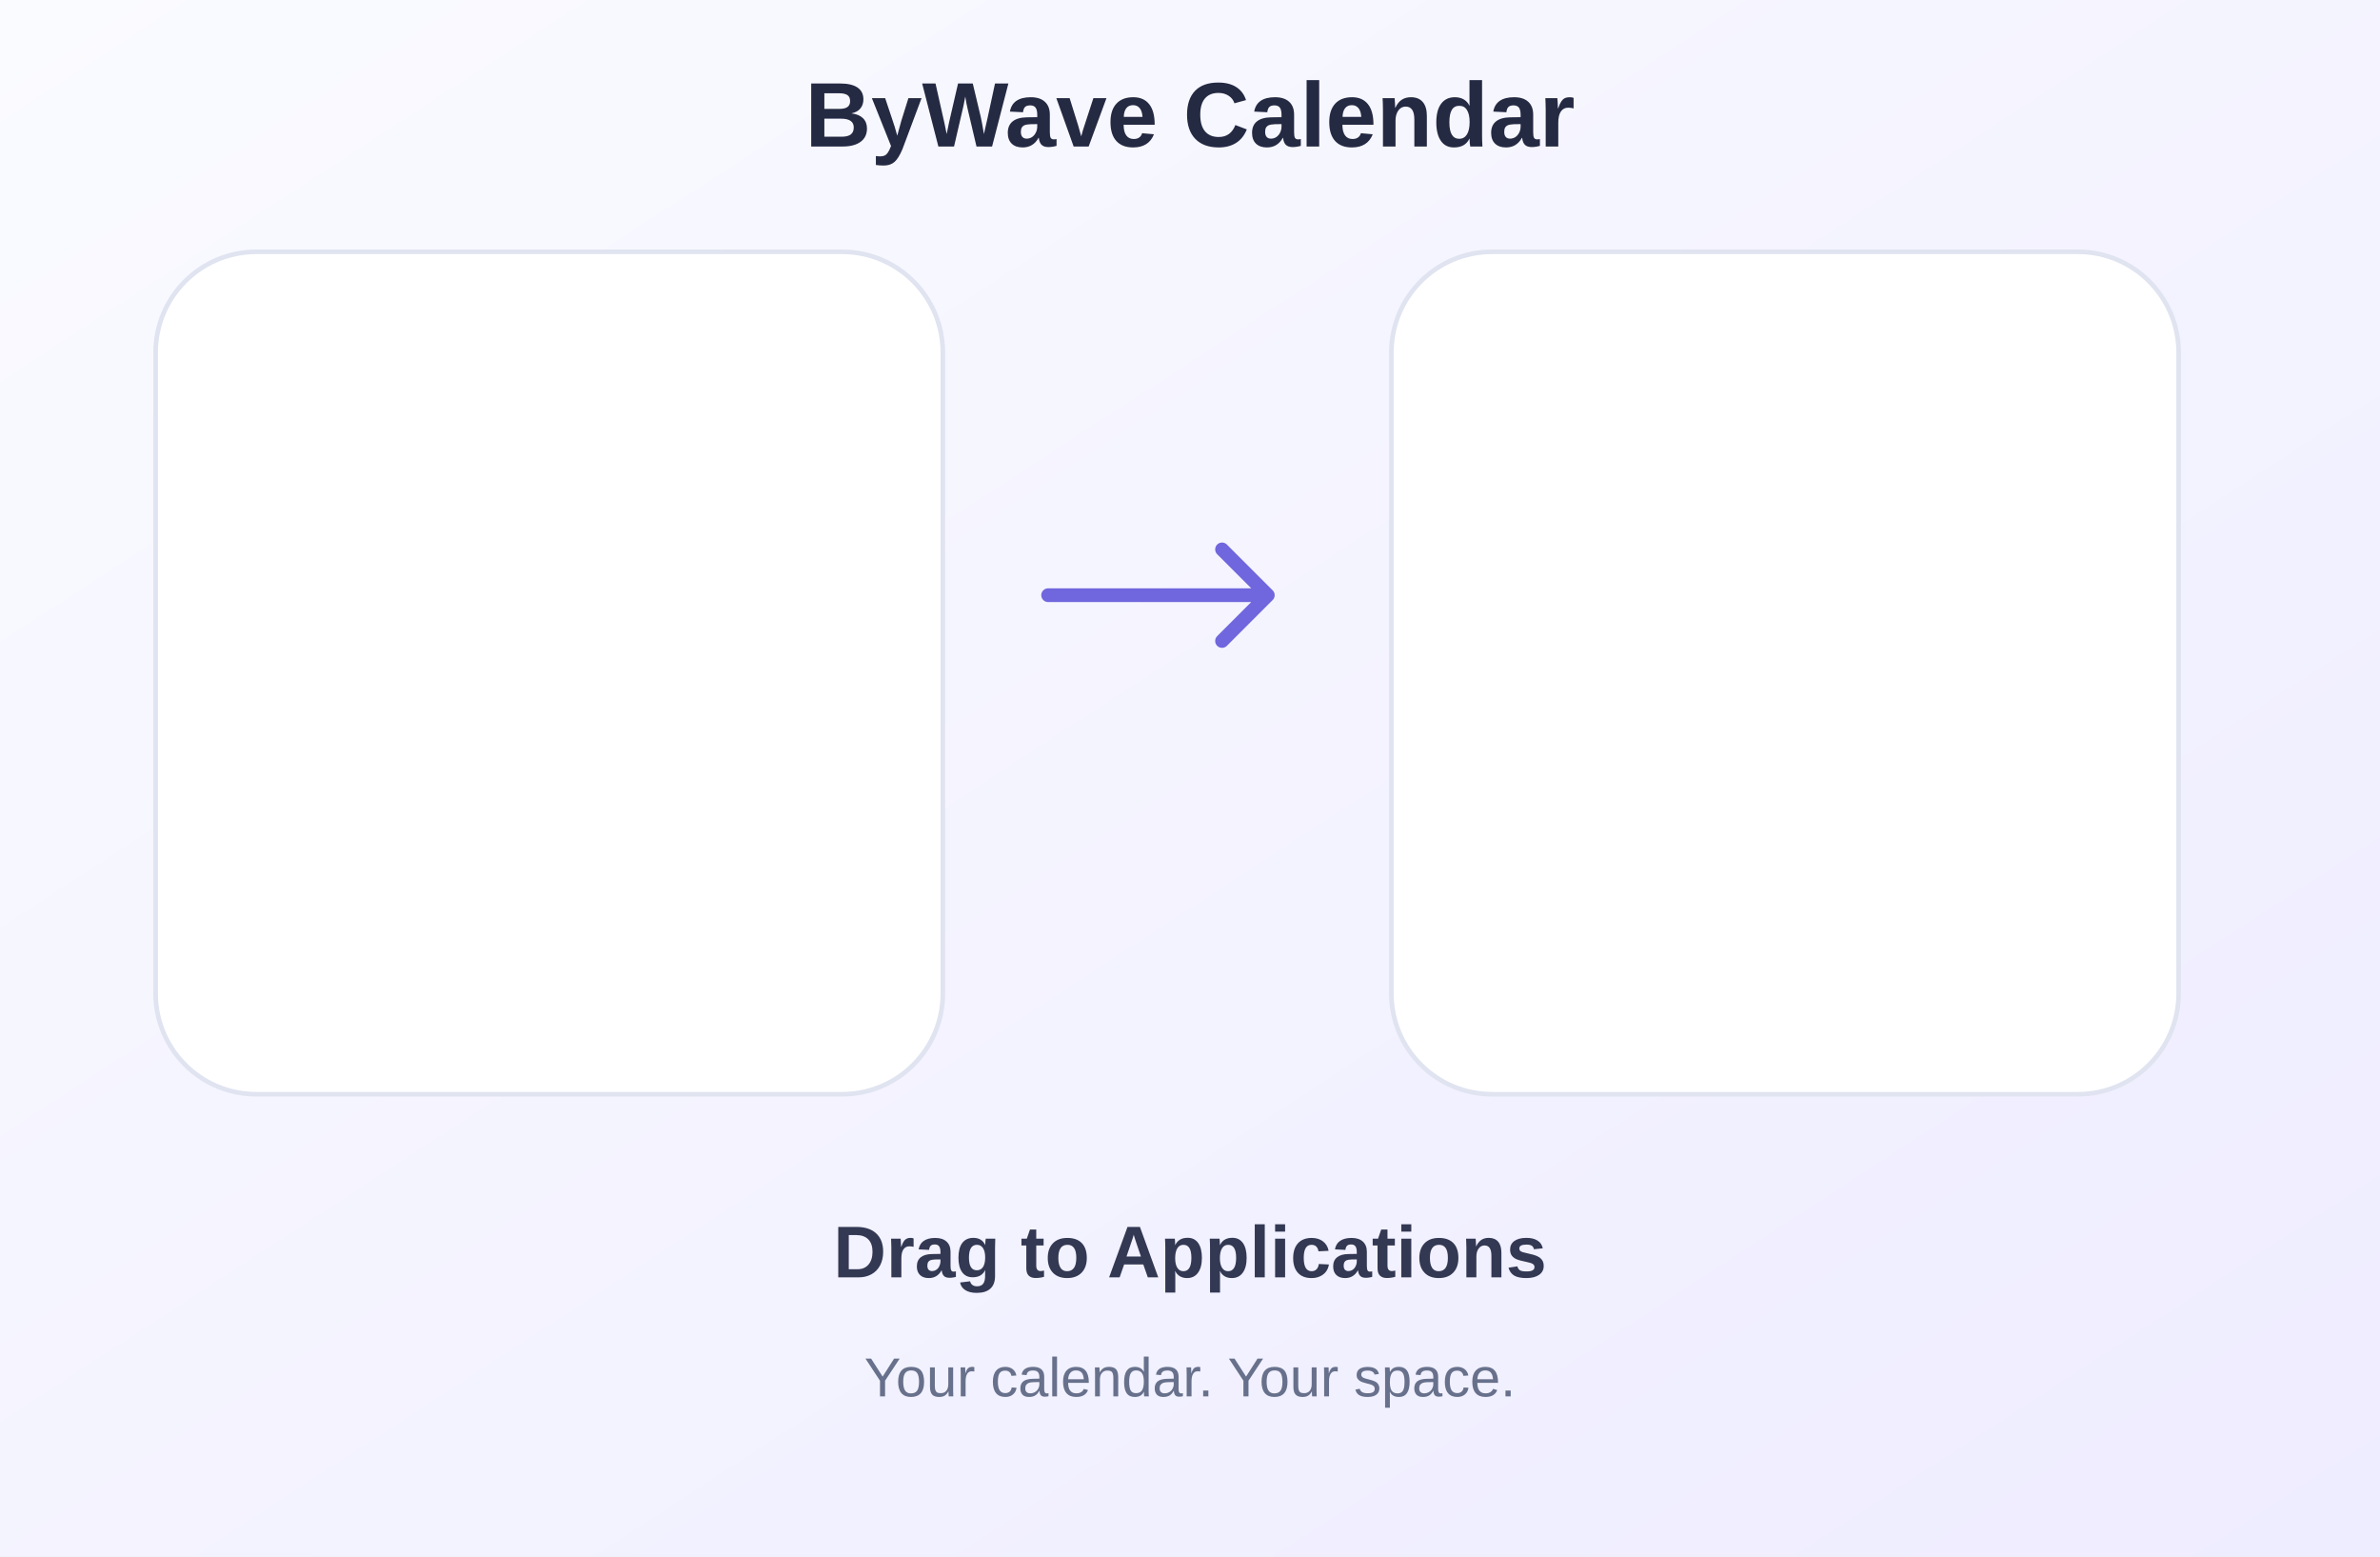
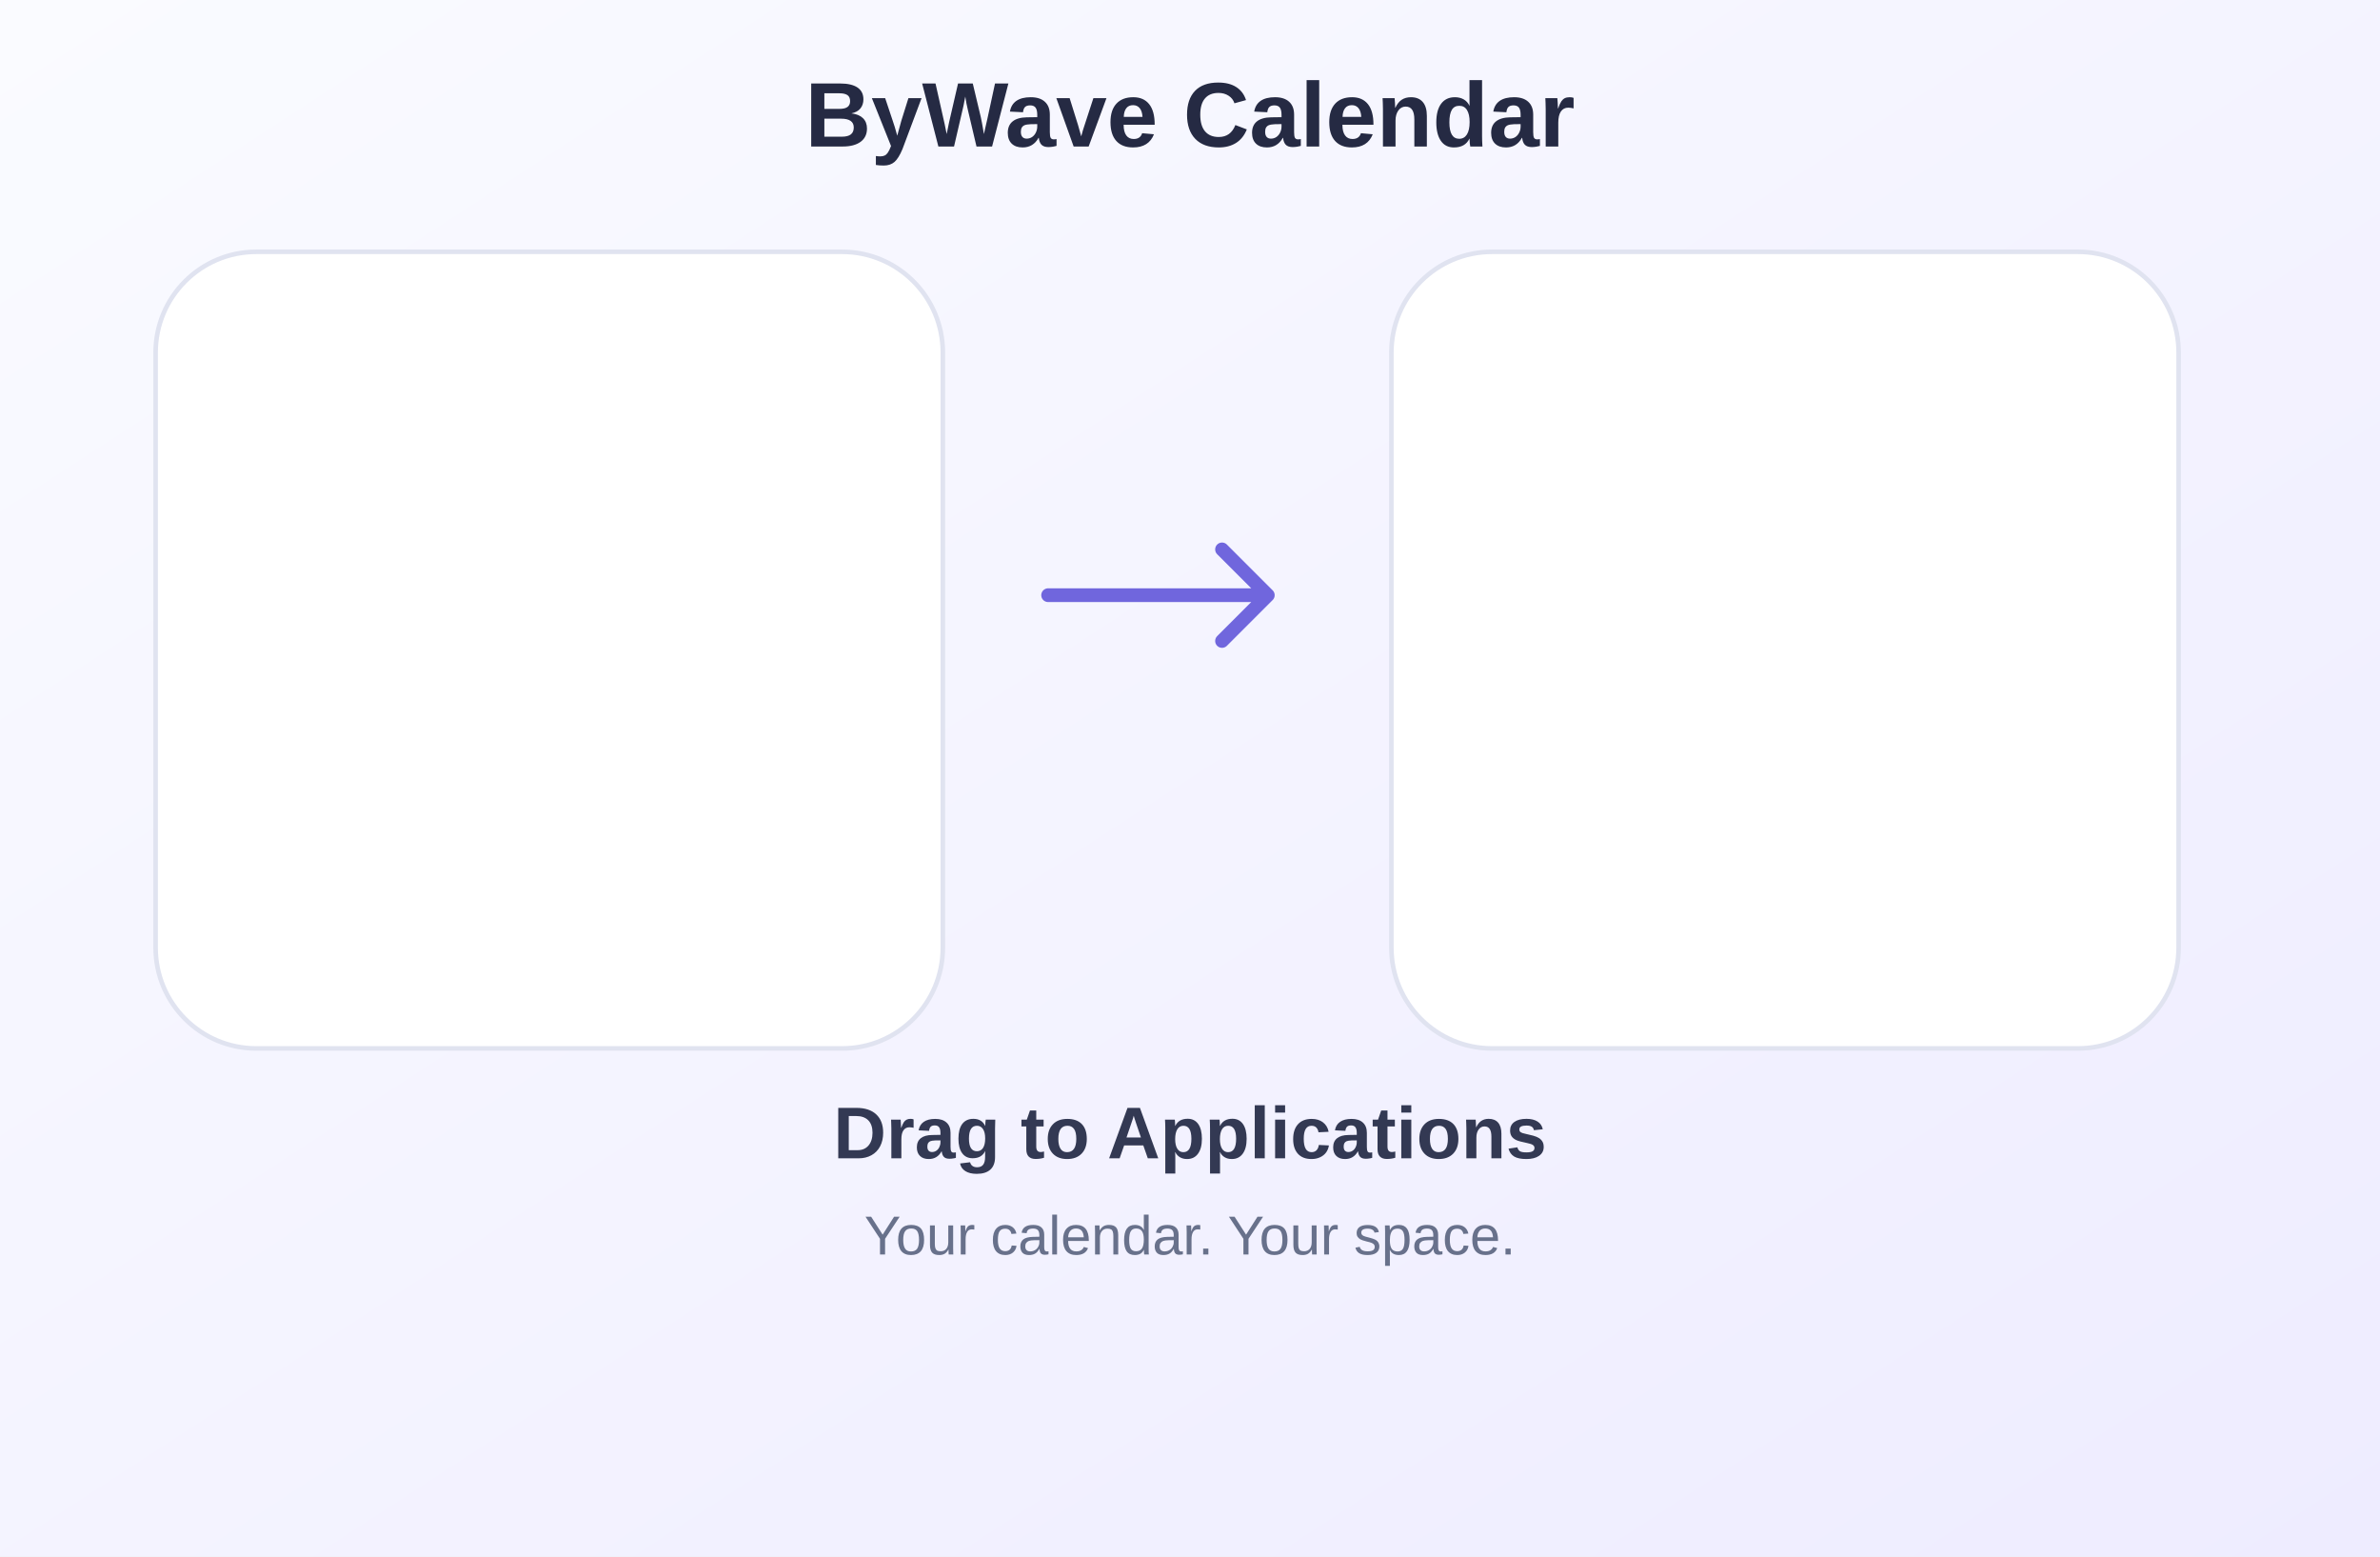
<svg xmlns="http://www.w3.org/2000/svg" width="520" height="340">
  <defs>
    <linearGradient id="bg" x2="1" y2="1">
      <stop stop-color="#fafbff" />
      <stop offset="1" stop-color="#eeecff" />
    </linearGradient>
  </defs>
  <rect width="520" height="340" fill="url(#bg)" />
  <text x="260" y="32" text-anchor="middle" font-family="Arial,sans-serif" font-size="20" font-weight="600" fill="#252a43">ByWave Calendar</text>
-   <rect x="34" y="55" width="172" height="184" rx="22" fill="#fff" stroke="#e0e3f0" />
-   <rect x="304" y="55" width="172" height="184" rx="22" fill="#fff" stroke="#e0e3f0" />
+   <rect x="34" y="55" width="172" height="174" rx="22" fill="#fff" stroke="#e0e3f0" />
+   <rect x="304" y="55" width="172" height="174" rx="22" fill="#fff" stroke="#e0e3f0" />
  <path d="M229 130h48m-10-10 10 10-10 10" fill="none" stroke="#7066dd" stroke-width="3" stroke-linecap="round" stroke-linejoin="round" />
-   <text x="260" y="279" text-anchor="middle" font-family="Arial,sans-serif" font-size="16" font-weight="600" fill="#333953">Drag to Applications</text>
-   <text x="260" y="305" text-anchor="middle" font-family="Arial,sans-serif" font-size="12" fill="#68718b">Your calendar. Your space.</text>
+   <text x="260" y="253" text-anchor="middle" font-family="Arial,sans-serif" font-size="16" font-weight="600" fill="#333953">Drag to Applications</text>
+   <text x="260" y="274" text-anchor="middle" font-family="Arial,sans-serif" font-size="12" fill="#68718b">Your calendar. Your space.</text>
</svg>
